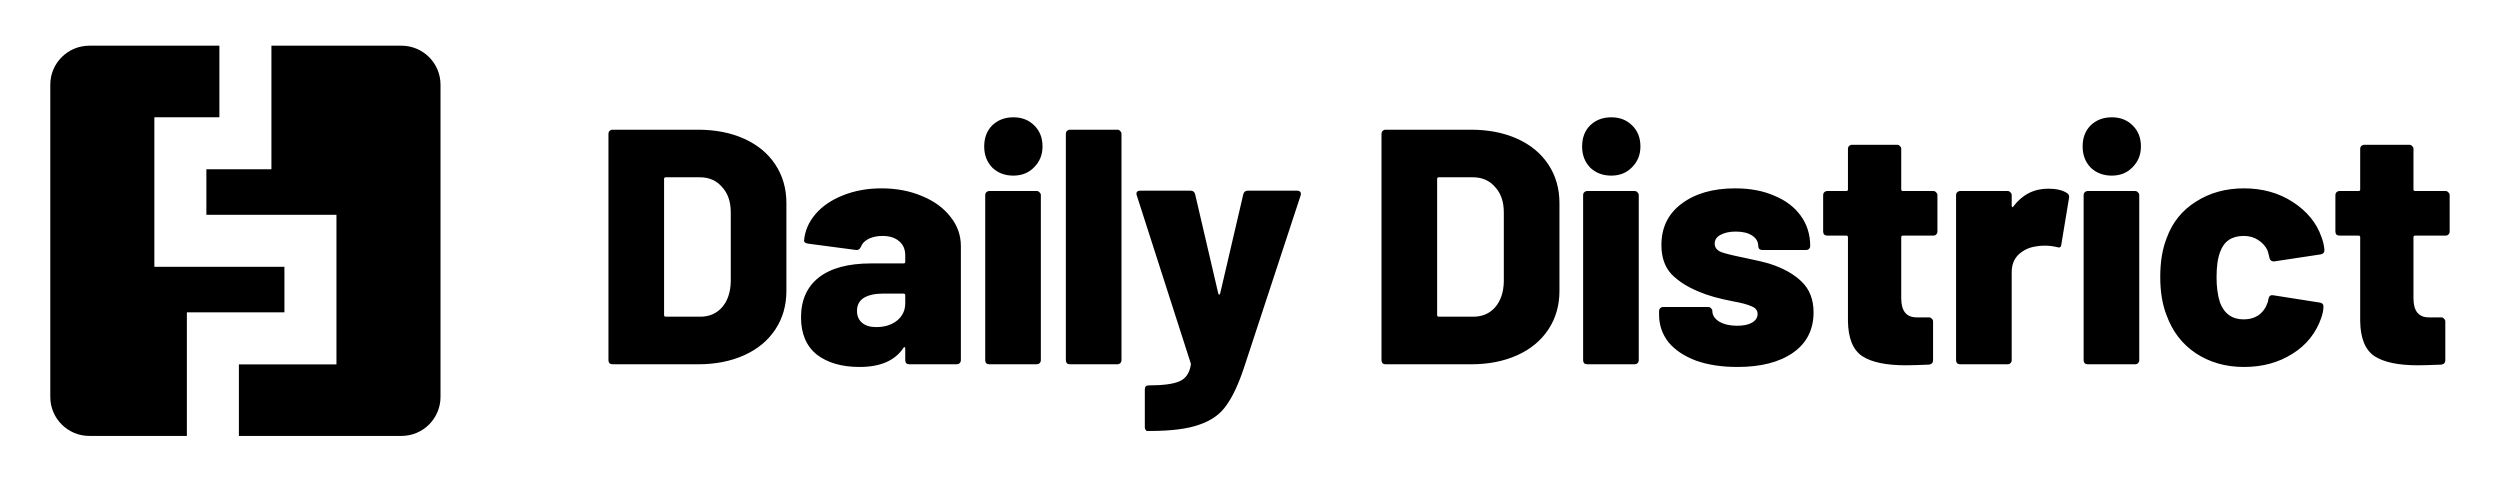
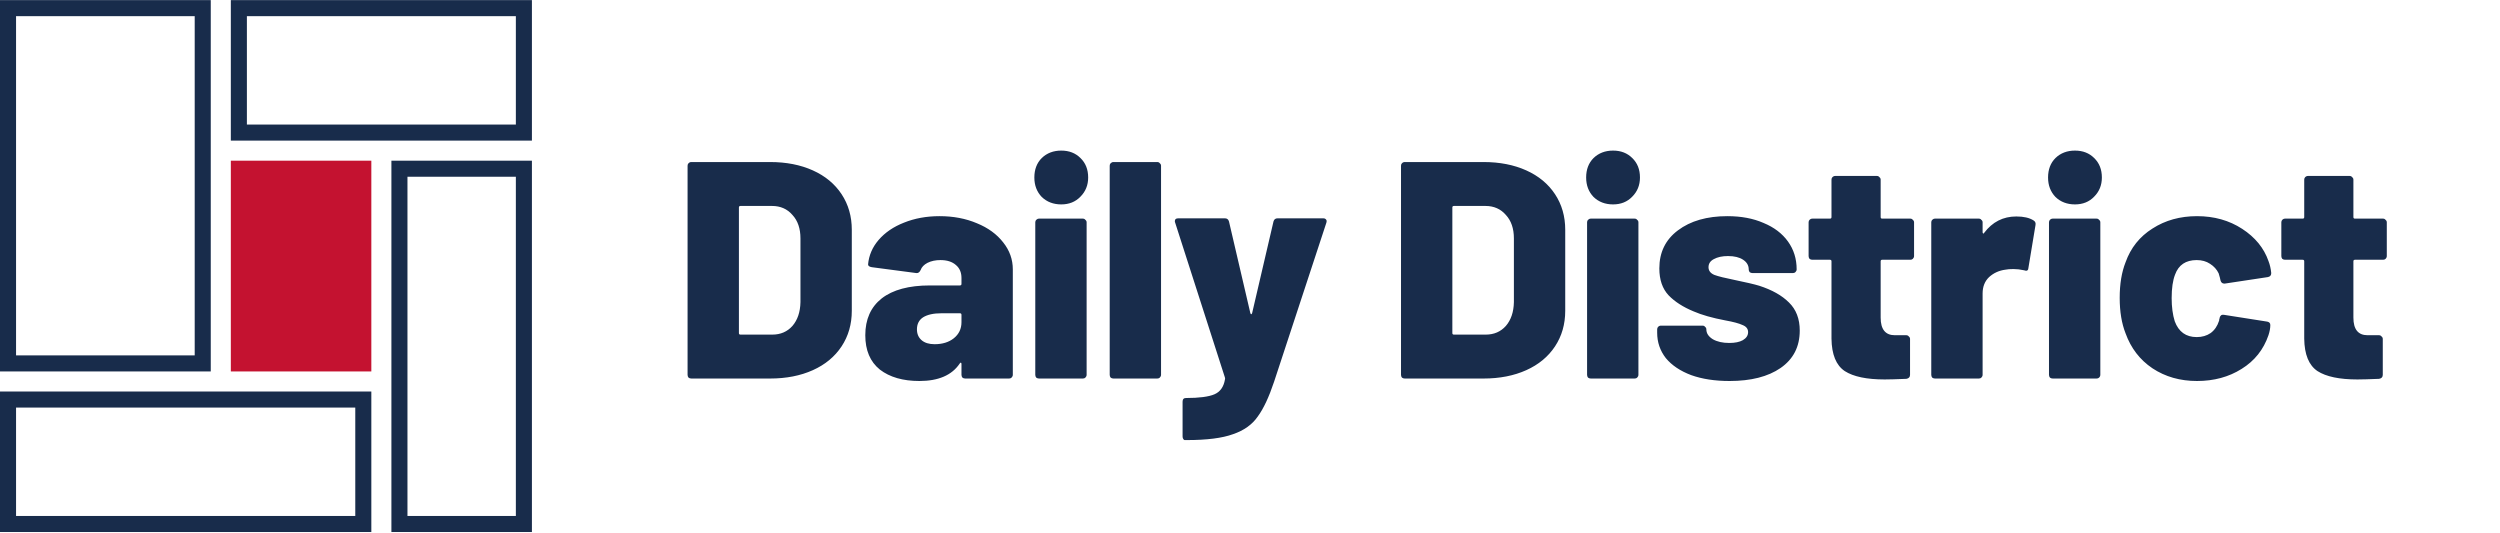
- <svg xmlns="http://www.w3.org/2000/svg" viewBox="0 0 327.04 63.24" width="327" height="63" role="img" aria-label="Daily District">
-   <path fill="currentColor" fill-rule="evenodd" d="M11.124 6.000H52.113A5.124 5.124 0 0 1 57.236 11.124V52.113A5.124 5.124 0 0 1 52.113 57.236H11.124A5.124 5.124 0 0 1 6.000 52.113V11.124A5.124 5.124 0 0 1 11.124 6.000ZM28.202 6.000L28.202 15.393L19.663 15.393L19.663 35.034L36.742 35.034L36.742 41.011L23.933 41.011L23.933 57.236L30.764 57.236L30.764 47.843L43.573 47.843L43.573 28.202L26.494 28.202L26.494 22.225L35.034 22.225L35.034 6.000Z" />
-   <path fill="currentColor" transform="translate(77.13 3.83)" d="M 2.684,44 Q 2.464,44 2.288,43.868 2.156,43.692 2.156,43.472 V 13.728 q 0,-0.22 0.132,-0.352 Q 2.464,13.2 2.684,13.2 h 11.22 q 3.432,0 6.072,1.188 2.64,1.188 4.092,3.388 1.452,2.2 1.452,5.06 v 11.528 q 0,2.86 -1.452,5.06 -1.452,2.2 -4.092,3.388 -2.64,1.188 -6.072,1.188 Z M 9.46,37.532 q 0,0.22 0.22,0.22 h 4.532 q 1.76,0 2.86,-1.232 1.1,-1.276 1.144,-3.388 v -9.064 q 0,-2.112 -1.144,-3.344 -1.1,-1.276 -2.904,-1.276 H 9.68 q -0.22,0 -0.22,0.22 z M 38,20.9 q 2.948,0 5.324,1.012 2.376,0.968 3.74,2.728 1.364,1.716 1.364,3.828 v 15.004 q 0,0.22 -0.176,0.396 -0.132,0.132 -0.352,0.132 h -6.248 q -0.22,0 -0.396,-0.132 -0.132,-0.176 -0.132,-0.396 v -1.54 q 0,-0.176 -0.088,-0.176 -0.088,-0.044 -0.176,0.132 -1.672,2.464 -5.72,2.464 -3.52,0 -5.632,-1.628 -2.068,-1.672 -2.068,-4.884 0,-3.388 2.332,-5.236 2.376,-1.848 6.864,-1.848 h 4.268 q 0.22,0 0.22,-0.22 V 29.7 q 0,-1.188 -0.792,-1.848 -0.792,-0.704 -2.2,-0.704 -1.056,0 -1.848,0.396 -0.748,0.396 -0.968,1.012 -0.22,0.484 -0.616,0.44 l -6.336,-0.836 q -0.528,-0.088 -0.528,-0.396 0.176,-1.936 1.496,-3.476 1.364,-1.584 3.608,-2.464 2.288,-0.924 5.06,-0.924 z m -0.704,18.216 q 1.672,0 2.728,-0.836 1.1,-0.88 1.1,-2.288 v -1.056 q 0,-0.22 -0.22,-0.22 h -2.64 q -1.672,0 -2.596,0.572 -0.88,0.572 -0.88,1.716 0,0.968 0.66,1.54 0.66,0.572 1.848,0.572 z M 55.32,19.228 q -1.672,0 -2.772,-1.056 -1.056,-1.1 -1.056,-2.772 0,-1.716 1.056,-2.772 1.1,-1.056 2.772,-1.056 1.672,0 2.728,1.056 1.1,1.056 1.1,2.772 0,1.628 -1.1,2.728 -1.056,1.1 -2.728,1.1 z M 52.152,44 q -0.22,0 -0.396,-0.132 -0.132,-0.176 -0.132,-0.396 V 21.78 q 0,-0.22 0.132,-0.352 0.176,-0.176 0.396,-0.176 h 6.248 q 0.22,0 0.352,0.176 0.176,0.132 0.176,0.352 v 21.692 q 0,0.22 -0.176,0.396 -0.132,0.132 -0.352,0.132 z m 10.588,0 q -0.22,0 -0.396,-0.132 -0.132,-0.176 -0.132,-0.396 V 13.728 q 0,-0.22 0.132,-0.352 0.176,-0.176 0.396,-0.176 h 6.248 q 0.22,0 0.352,0.176 0.176,0.132 0.176,0.352 v 29.744 q 0,0.22 -0.176,0.396 -0.132,0.132 -0.352,0.132 z m 10.148,8.756 q -0.132,0 -0.22,-0.176 -0.088,-0.132 -0.088,-0.352 V 47.3 q 0,-0.528 0.484,-0.528 2.816,0 4.048,-0.528 1.232,-0.528 1.496,-2.112 0.044,-0.088 0,-0.264 l -7.084,-22.044 q -0.044,-0.088 -0.044,-0.22 0,-0.396 0.484,-0.396 h 6.644 q 0.44,0 0.572,0.44 l 3.036,13.024 q 0.044,0.176 0.132,0.176 0.088,0 0.132,-0.176 l 3.036,-13.024 q 0.132,-0.44 0.572,-0.44 h 6.512 q 0.264,0 0.396,0.176 0.132,0.132 0.044,0.44 l -7.436,22.616 q -1.1,3.3 -2.332,4.972 -1.188,1.716 -3.52,2.508 -2.288,0.836 -6.556,0.836 z M 104.184,44 q -0.22,0 -0.396,-0.132 -0.132,-0.176 -0.132,-0.396 V 13.728 q 0,-0.22 0.132,-0.352 0.176,-0.176 0.396,-0.176 h 11.22 q 3.432,0 6.072,1.188 2.64,1.188 4.092,3.388 1.452,2.2 1.452,5.06 v 11.528 q 0,2.86 -1.452,5.06 -1.452,2.2 -4.092,3.388 -2.64,1.188 -6.072,1.188 z m 6.776,-6.468 q 0,0.22 0.22,0.22 h 4.532 q 1.76,0 2.86,-1.232 1.1,-1.276 1.144,-3.388 v -9.064 q 0,-2.112 -1.144,-3.344 -1.1,-1.276 -2.904,-1.276 h -4.488 q -0.22,0 -0.22,0.22 z m 22.864,-18.304 q -1.672,0 -2.772,-1.056 -1.056,-1.1 -1.056,-2.772 0,-1.716 1.056,-2.772 1.1,-1.056 2.772,-1.056 1.672,0 2.728,1.056 1.1,1.056 1.1,2.772 0,1.628 -1.1,2.728 -1.056,1.1 -2.728,1.1 z M 130.656,44 q -0.22,0 -0.396,-0.132 -0.132,-0.176 -0.132,-0.396 V 21.78 q 0,-0.22 0.132,-0.352 0.176,-0.176 0.396,-0.176 h 6.248 q 0.22,0 0.352,0.176 0.176,0.132 0.176,0.352 v 21.692 q 0,0.22 -0.176,0.396 -0.132,0.132 -0.352,0.132 z m 19.74,0.352 q -3.124,0 -5.456,-0.836 -2.332,-0.88 -3.608,-2.42 -1.232,-1.584 -1.232,-3.608 v -0.484 q 0,-0.22 0.132,-0.352 0.176,-0.176 0.396,-0.176 h 5.94 q 0.22,0 0.352,0.176 0.176,0.132 0.176,0.352 0,0.836 0.924,1.408 0.924,0.528 2.332,0.528 1.232,0 1.936,-0.396 0.748,-0.44 0.748,-1.144 0,-0.704 -0.792,-1.012 -0.748,-0.352 -2.464,-0.66 -2.772,-0.528 -4.488,-1.276 -2.244,-0.924 -3.564,-2.288 -1.32,-1.408 -1.32,-3.828 0,-3.432 2.64,-5.412 2.684,-2.024 7.04,-2.024 2.948,0 5.148,0.968 2.244,0.924 3.476,2.64 1.232,1.716 1.232,3.96 0,0.22 -0.176,0.396 -0.132,0.132 -0.352,0.132 h -5.764 q -0.22,0 -0.396,-0.132 -0.132,-0.176 -0.132,-0.396 0,-0.836 -0.792,-1.364 -0.792,-0.528 -2.156,-0.528 -1.232,0 -2.024,0.44 -0.748,0.396 -0.748,1.144 0,0.748 0.836,1.1 0.836,0.308 2.816,0.704 2.552,0.528 3.564,0.836 2.728,0.88 4.224,2.376 1.54,1.496 1.54,4.004 0,3.432 -2.728,5.324 -2.684,1.848 -7.26,1.848 z m 26.252,-17.776 q 0,0.22 -0.176,0.396 -0.132,0.132 -0.352,0.132 h -4.004 q -0.22,0 -0.22,0.22 v 8.008 q 0,2.508 2.024,2.508 h 1.628 q 0.22,0 0.352,0.176 0.176,0.132 0.176,0.352 v 5.104 q 0,0.484 -0.528,0.572 -2.112,0.088 -3.08,0.088 -3.828,0 -5.676,-1.188 -1.848,-1.232 -1.892,-4.62 v -11 q 0,-0.22 -0.22,-0.22 h -2.508 q -0.22,0 -0.396,-0.132 -0.132,-0.176 -0.132,-0.396 V 21.78 q 0,-0.22 0.132,-0.352 0.176,-0.176 0.396,-0.176 h 2.508 q 0.22,0 0.22,-0.22 v -5.324 q 0,-0.22 0.132,-0.352 0.176,-0.176 0.396,-0.176 h 5.94 q 0.22,0 0.352,0.176 0.176,0.132 0.176,0.352 v 5.324 q 0,0.22 0.22,0.22 h 4.004 q 0.22,0 0.352,0.176 0.176,0.132 0.176,0.352 z m 14.548,-5.632 q 1.584,0 2.464,0.572 0.352,0.22 0.264,0.66 l -1.012,6.116 q -0.044,0.528 -0.616,0.308 -0.792,-0.176 -1.496,-0.176 -0.748,0 -1.144,0.088 -1.364,0.176 -2.332,1.056 -0.924,0.88 -0.924,2.332 v 11.572 q 0,0.22 -0.176,0.396 -0.132,0.132 -0.352,0.132 h -6.248 q -0.22,0 -0.396,-0.132 -0.132,-0.176 -0.132,-0.396 V 21.78 q 0,-0.22 0.132,-0.352 0.176,-0.176 0.396,-0.176 h 6.248 q 0.22,0 0.352,0.176 0.176,0.132 0.176,0.352 v 1.408 q 0,0.132 0.088,0.176 0.088,0.044 0.132,-0.088 1.76,-2.332 4.576,-2.332 z m 8.344,-1.716 q -1.672,0 -2.772,-1.056 -1.056,-1.1 -1.056,-2.772 0,-1.716 1.056,-2.772 1.1,-1.056 2.772,-1.056 1.672,0 2.728,1.056 1.1,1.056 1.1,2.772 0,1.628 -1.1,2.728 -1.056,1.1 -2.728,1.1 z M 196.372,44 q -0.22,0 -0.396,-0.132 -0.132,-0.176 -0.132,-0.396 V 21.78 q 0,-0.22 0.132,-0.352 0.176,-0.176 0.396,-0.176 h 6.248 q 0.22,0 0.352,0.176 0.176,0.132 0.176,0.352 v 21.692 q 0,0.22 -0.176,0.396 -0.132,0.132 -0.352,0.132 z m 20.532,0.352 q -3.608,0 -6.336,-1.804 -2.684,-1.804 -3.828,-4.972 -0.836,-2.112 -0.836,-5.06 0,-2.948 0.836,-5.06 1.1,-3.08 3.828,-4.796 2.728,-1.76 6.336,-1.76 3.652,0 6.424,1.804 2.772,1.804 3.74,4.576 0.308,0.792 0.396,1.716 0,0.484 -0.484,0.572 l -6.116,0.924 h -0.088 q -0.396,0 -0.528,-0.44 l -0.088,-0.396 q -0.088,-0.352 -0.176,-0.616 -0.396,-0.836 -1.232,-1.364 -0.792,-0.528 -1.892,-0.528 -2.332,0 -3.08,2.068 -0.484,1.232 -0.484,3.344 0,1.892 0.44,3.3 0.836,2.244 3.124,2.244 1.144,0 1.98,-0.572 0.836,-0.616 1.188,-1.716 0.044,-0.088 0.044,-0.264 0.044,-0.044 0.044,-0.176 0.132,-0.528 0.616,-0.44 l 6.16,0.968 q 0.44,0.088 0.44,0.484 0,0.66 -0.264,1.452 -1.056,3.08 -3.828,4.796 -2.728,1.716 -6.336,1.716 z m 27,-17.776 q 0,0.22 -0.176,0.396 -0.132,0.132 -0.352,0.132 h -4.004 q -0.22,0 -0.22,0.22 v 8.008 q 0,2.508 2.024,2.508 h 1.628 q 0.22,0 0.352,0.176 0.176,0.132 0.176,0.352 v 5.104 q 0,0.484 -0.528,0.572 -2.112,0.088 -3.08,0.088 -3.828,0 -5.676,-1.188 -1.848,-1.232 -1.892,-4.62 v -11 q 0,-0.22 -0.22,-0.22 h -2.508 q -0.22,0 -0.396,-0.132 -0.132,-0.176 -0.132,-0.396 V 21.78 q 0,-0.22 0.132,-0.352 0.176,-0.176 0.396,-0.176 h 2.508 q 0.22,0 0.22,-0.22 v -5.324 q 0,-0.22 0.132,-0.352 0.176,-0.176 0.396,-0.176 h 5.94 q 0.22,0 0.352,0.176 0.176,0.132 0.176,0.352 v 5.324 q 0,0.22 0.22,0.22 h 4.004 q 0.22,0 0.352,0.176 0.176,0.132 0.176,0.352 z" />
+ <svg xmlns="http://www.w3.org/2000/svg" viewBox="0 0 249.1 53" width="249" height="53" role="img" aria-label="Daily District">
+   <rect x="0.8" y="0.8" width="19.4" height="35.4" fill="none" stroke="#182C4B" stroke-width="1.6" />
+   <rect x="23.8" y="0.8" width="28.4" height="12.4" fill="none" stroke="#182C4B" stroke-width="1.6" />
+   <rect x="23" y="16" width="14" height="21" fill="#C41230" />
+   <rect x="39.8" y="16.8" width="12.4" height="35.4" fill="none" stroke="#182C4B" stroke-width="1.6" />
+   <rect x="0.8" y="39.8" width="35.4" height="12.4" fill="none" stroke="#182C4B" stroke-width="1.6" />
+   <g transform="translate(67.0 6.89) scale(0.70036)">
+     <path fill="#182C4B" d="M 2.684,44 Q 2.464,44 2.288,43.868 2.156,43.692 2.156,43.472 V 13.728 q 0,-0.22 0.132,-0.352 Q 2.464,13.2 2.684,13.2 h 11.22 q 3.432,0 6.072,1.188 2.64,1.188 4.092,3.388 1.452,2.2 1.452,5.06 v 11.528 q 0,2.86 -1.452,5.06 -1.452,2.2 -4.092,3.388 -2.64,1.188 -6.072,1.188 Z M 9.46,37.532 q 0,0.22 0.22,0.22 h 4.532 q 1.76,0 2.86,-1.232 1.1,-1.276 1.144,-3.388 v -9.064 q 0,-2.112 -1.144,-3.344 -1.1,-1.276 -2.904,-1.276 H 9.68 q -0.22,0 -0.22,0.22 z M 38,20.9 q 2.948,0 5.324,1.012 2.376,0.968 3.74,2.728 1.364,1.716 1.364,3.828 v 15.004 q 0,0.22 -0.176,0.396 -0.132,0.132 -0.352,0.132 h -6.248 q -0.22,0 -0.396,-0.132 -0.132,-0.176 -0.132,-0.396 v -1.54 q 0,-0.176 -0.088,-0.176 -0.088,-0.044 -0.176,0.132 -1.672,2.464 -5.72,2.464 -3.52,0 -5.632,-1.628 -2.068,-1.672 -2.068,-4.884 0,-3.388 2.332,-5.236 2.376,-1.848 6.864,-1.848 h 4.268 q 0.22,0 0.22,-0.22 V 29.7 q 0,-1.188 -0.792,-1.848 -0.792,-0.704 -2.2,-0.704 -1.056,0 -1.848,0.396 -0.748,0.396 -0.968,1.012 -0.22,0.484 -0.616,0.44 l -6.336,-0.836 q -0.528,-0.088 -0.528,-0.396 0.176,-1.936 1.496,-3.476 1.364,-1.584 3.608,-2.464 2.288,-0.924 5.06,-0.924 z m -0.704,18.216 q 1.672,0 2.728,-0.836 1.1,-0.88 1.1,-2.288 v -1.056 q 0,-0.22 -0.22,-0.22 h -2.64 q -1.672,0 -2.596,0.572 -0.88,0.572 -0.88,1.716 0,0.968 0.66,1.54 0.66,0.572 1.848,0.572 z M 55.32,19.228 q -1.672,0 -2.772,-1.056 -1.056,-1.1 -1.056,-2.772 0,-1.716 1.056,-2.772 1.1,-1.056 2.772,-1.056 1.672,0 2.728,1.056 1.1,1.056 1.1,2.772 0,1.628 -1.1,2.728 -1.056,1.1 -2.728,1.1 z M 52.152,44 q -0.22,0 -0.396,-0.132 -0.132,-0.176 -0.132,-0.396 V 21.78 q 0,-0.22 0.132,-0.352 0.176,-0.176 0.396,-0.176 h 6.248 q 0.22,0 0.352,0.176 0.176,0.132 0.176,0.352 v 21.692 q 0,0.22 -0.176,0.396 -0.132,0.132 -0.352,0.132 z m 10.588,0 q -0.22,0 -0.396,-0.132 -0.132,-0.176 -0.132,-0.396 V 13.728 q 0,-0.22 0.132,-0.352 0.176,-0.176 0.396,-0.176 h 6.248 q 0.22,0 0.352,0.176 0.176,0.132 0.176,0.352 v 29.744 q 0,0.22 -0.176,0.396 -0.132,0.132 -0.352,0.132 z m 10.148,8.756 q -0.132,0 -0.22,-0.176 -0.088,-0.132 -0.088,-0.352 V 47.3 q 0,-0.528 0.484,-0.528 2.816,0 4.048,-0.528 1.232,-0.528 1.496,-2.112 0.044,-0.088 0,-0.264 l -7.084,-22.044 q -0.044,-0.088 -0.044,-0.22 0,-0.396 0.484,-0.396 h 6.644 q 0.44,0 0.572,0.44 l 3.036,13.024 q 0.044,0.176 0.132,0.176 0.088,0 0.132,-0.176 l 3.036,-13.024 q 0.132,-0.44 0.572,-0.44 h 6.512 q 0.264,0 0.396,0.176 0.132,0.132 0.044,0.44 l -7.436,22.616 q -1.1,3.3 -2.332,4.972 -1.188,1.716 -3.52,2.508 -2.288,0.836 -6.556,0.836 z M 104.184,44 q -0.22,0 -0.396,-0.132 -0.132,-0.176 -0.132,-0.396 V 13.728 q 0,-0.22 0.132,-0.352 0.176,-0.176 0.396,-0.176 h 11.22 q 3.432,0 6.072,1.188 2.64,1.188 4.092,3.388 1.452,2.2 1.452,5.06 v 11.528 q 0,2.86 -1.452,5.06 -1.452,2.2 -4.092,3.388 -2.64,1.188 -6.072,1.188 z m 6.776,-6.468 q 0,0.22 0.22,0.22 h 4.532 q 1.76,0 2.86,-1.232 1.1,-1.276 1.144,-3.388 v -9.064 q 0,-2.112 -1.144,-3.344 -1.1,-1.276 -2.904,-1.276 h -4.488 q -0.22,0 -0.22,0.22 z m 22.864,-18.304 q -1.672,0 -2.772,-1.056 -1.056,-1.1 -1.056,-2.772 0,-1.716 1.056,-2.772 1.1,-1.056 2.772,-1.056 1.672,0 2.728,1.056 1.1,1.056 1.1,2.772 0,1.628 -1.1,2.728 -1.056,1.1 -2.728,1.1 z M 130.656,44 q -0.22,0 -0.396,-0.132 -0.132,-0.176 -0.132,-0.396 V 21.78 q 0,-0.22 0.132,-0.352 0.176,-0.176 0.396,-0.176 h 6.248 q 0.22,0 0.352,0.176 0.176,0.132 0.176,0.352 v 21.692 q 0,0.22 -0.176,0.396 -0.132,0.132 -0.352,0.132 z m 19.74,0.352 q -3.124,0 -5.456,-0.836 -2.332,-0.88 -3.608,-2.42 -1.232,-1.584 -1.232,-3.608 v -0.484 q 0,-0.22 0.132,-0.352 0.176,-0.176 0.396,-0.176 h 5.94 q 0.22,0 0.352,0.176 0.176,0.132 0.176,0.352 0,0.836 0.924,1.408 0.924,0.528 2.332,0.528 1.232,0 1.936,-0.396 0.748,-0.44 0.748,-1.144 0,-0.704 -0.792,-1.012 -0.748,-0.352 -2.464,-0.66 -2.772,-0.528 -4.488,-1.276 -2.244,-0.924 -3.564,-2.288 -1.32,-1.408 -1.32,-3.828 0,-3.432 2.64,-5.412 2.684,-2.024 7.04,-2.024 2.948,0 5.148,0.968 2.244,0.924 3.476,2.64 1.232,1.716 1.232,3.96 0,0.22 -0.176,0.396 -0.132,0.132 -0.352,0.132 h -5.764 q -0.22,0 -0.396,-0.132 -0.132,-0.176 -0.132,-0.396 0,-0.836 -0.792,-1.364 -0.792,-0.528 -2.156,-0.528 -1.232,0 -2.024,0.44 -0.748,0.396 -0.748,1.144 0,0.748 0.836,1.1 0.836,0.308 2.816,0.704 2.552,0.528 3.564,0.836 2.728,0.88 4.224,2.376 1.54,1.496 1.54,4.004 0,3.432 -2.728,5.324 -2.684,1.848 -7.26,1.848 z m 26.252,-17.776 q 0,0.22 -0.176,0.396 -0.132,0.132 -0.352,0.132 h -4.004 q -0.22,0 -0.22,0.22 v 8.008 q 0,2.508 2.024,2.508 h 1.628 q 0.22,0 0.352,0.176 0.176,0.132 0.176,0.352 v 5.104 q 0,0.484 -0.528,0.572 -2.112,0.088 -3.08,0.088 -3.828,0 -5.676,-1.188 -1.848,-1.232 -1.892,-4.62 v -11 q 0,-0.22 -0.22,-0.22 h -2.508 q -0.22,0 -0.396,-0.132 -0.132,-0.176 -0.132,-0.396 V 21.78 q 0,-0.22 0.132,-0.352 0.176,-0.176 0.396,-0.176 h 2.508 q 0.22,0 0.22,-0.22 v -5.324 q 0,-0.22 0.132,-0.352 0.176,-0.176 0.396,-0.176 h 5.94 q 0.22,0 0.352,0.176 0.176,0.132 0.176,0.352 v 5.324 q 0,0.22 0.22,0.22 h 4.004 q 0.22,0 0.352,0.176 0.176,0.132 0.176,0.352 z m 14.548,-5.632 q 1.584,0 2.464,0.572 0.352,0.22 0.264,0.66 l -1.012,6.116 q -0.044,0.528 -0.616,0.308 -0.792,-0.176 -1.496,-0.176 -0.748,0 -1.144,0.088 -1.364,0.176 -2.332,1.056 -0.924,0.88 -0.924,2.332 v 11.572 q 0,0.22 -0.176,0.396 -0.132,0.132 -0.352,0.132 h -6.248 q -0.22,0 -0.396,-0.132 -0.132,-0.176 -0.132,-0.396 V 21.78 q 0,-0.22 0.132,-0.352 0.176,-0.176 0.396,-0.176 h 6.248 q 0.22,0 0.352,0.176 0.176,0.132 0.176,0.352 v 1.408 q 0,0.132 0.088,0.176 0.088,0.044 0.132,-0.088 1.76,-2.332 4.576,-2.332 z m 8.344,-1.716 q -1.672,0 -2.772,-1.056 -1.056,-1.1 -1.056,-2.772 0,-1.716 1.056,-2.772 1.1,-1.056 2.772,-1.056 1.672,0 2.728,1.056 1.1,1.056 1.1,2.772 0,1.628 -1.1,2.728 -1.056,1.1 -2.728,1.1 z M 196.372,44 q -0.22,0 -0.396,-0.132 -0.132,-0.176 -0.132,-0.396 V 21.78 q 0,-0.22 0.132,-0.352 0.176,-0.176 0.396,-0.176 h 6.248 q 0.22,0 0.352,0.176 0.176,0.132 0.176,0.352 v 21.692 q 0,0.22 -0.176,0.396 -0.132,0.132 -0.352,0.132 z m 20.532,0.352 q -3.608,0 -6.336,-1.804 -2.684,-1.804 -3.828,-4.972 -0.836,-2.112 -0.836,-5.06 0,-2.948 0.836,-5.06 1.1,-3.08 3.828,-4.796 2.728,-1.76 6.336,-1.76 3.652,0 6.424,1.804 2.772,1.804 3.74,4.576 0.308,0.792 0.396,1.716 0,0.484 -0.484,0.572 l -6.116,0.924 h -0.088 q -0.396,0 -0.528,-0.44 l -0.088,-0.396 q -0.088,-0.352 -0.176,-0.616 -0.396,-0.836 -1.232,-1.364 -0.792,-0.528 -1.892,-0.528 -2.332,0 -3.08,2.068 -0.484,1.232 -0.484,3.344 0,1.892 0.44,3.3 0.836,2.244 3.124,2.244 1.144,0 1.98,-0.572 0.836,-0.616 1.188,-1.716 0.044,-0.088 0.044,-0.264 0.044,-0.044 0.044,-0.176 0.132,-0.528 0.616,-0.44 l 6.16,0.968 q 0.44,0.088 0.44,0.484 0,0.66 -0.264,1.452 -1.056,3.08 -3.828,4.796 -2.728,1.716 -6.336,1.716 z m 27,-17.776 q 0,0.22 -0.176,0.396 -0.132,0.132 -0.352,0.132 h -4.004 q -0.22,0 -0.22,0.22 v 8.008 q 0,2.508 2.024,2.508 h 1.628 q 0.22,0 0.352,0.176 0.176,0.132 0.176,0.352 v 5.104 q 0,0.484 -0.528,0.572 -2.112,0.088 -3.08,0.088 -3.828,0 -5.676,-1.188 -1.848,-1.232 -1.892,-4.62 v -11 q 0,-0.22 -0.22,-0.22 h -2.508 q -0.22,0 -0.396,-0.132 -0.132,-0.176 -0.132,-0.396 V 21.78 q 0,-0.22 0.132,-0.352 0.176,-0.176 0.396,-0.176 h 2.508 q 0.22,0 0.22,-0.22 v -5.324 q 0,-0.22 0.132,-0.352 0.176,-0.176 0.396,-0.176 h 5.94 q 0.22,0 0.352,0.176 0.176,0.132 0.176,0.352 v 5.324 q 0,0.22 0.22,0.22 h 4.004 q 0.22,0 0.352,0.176 0.176,0.132 0.176,0.352 z" />
+   </g>
</svg>
